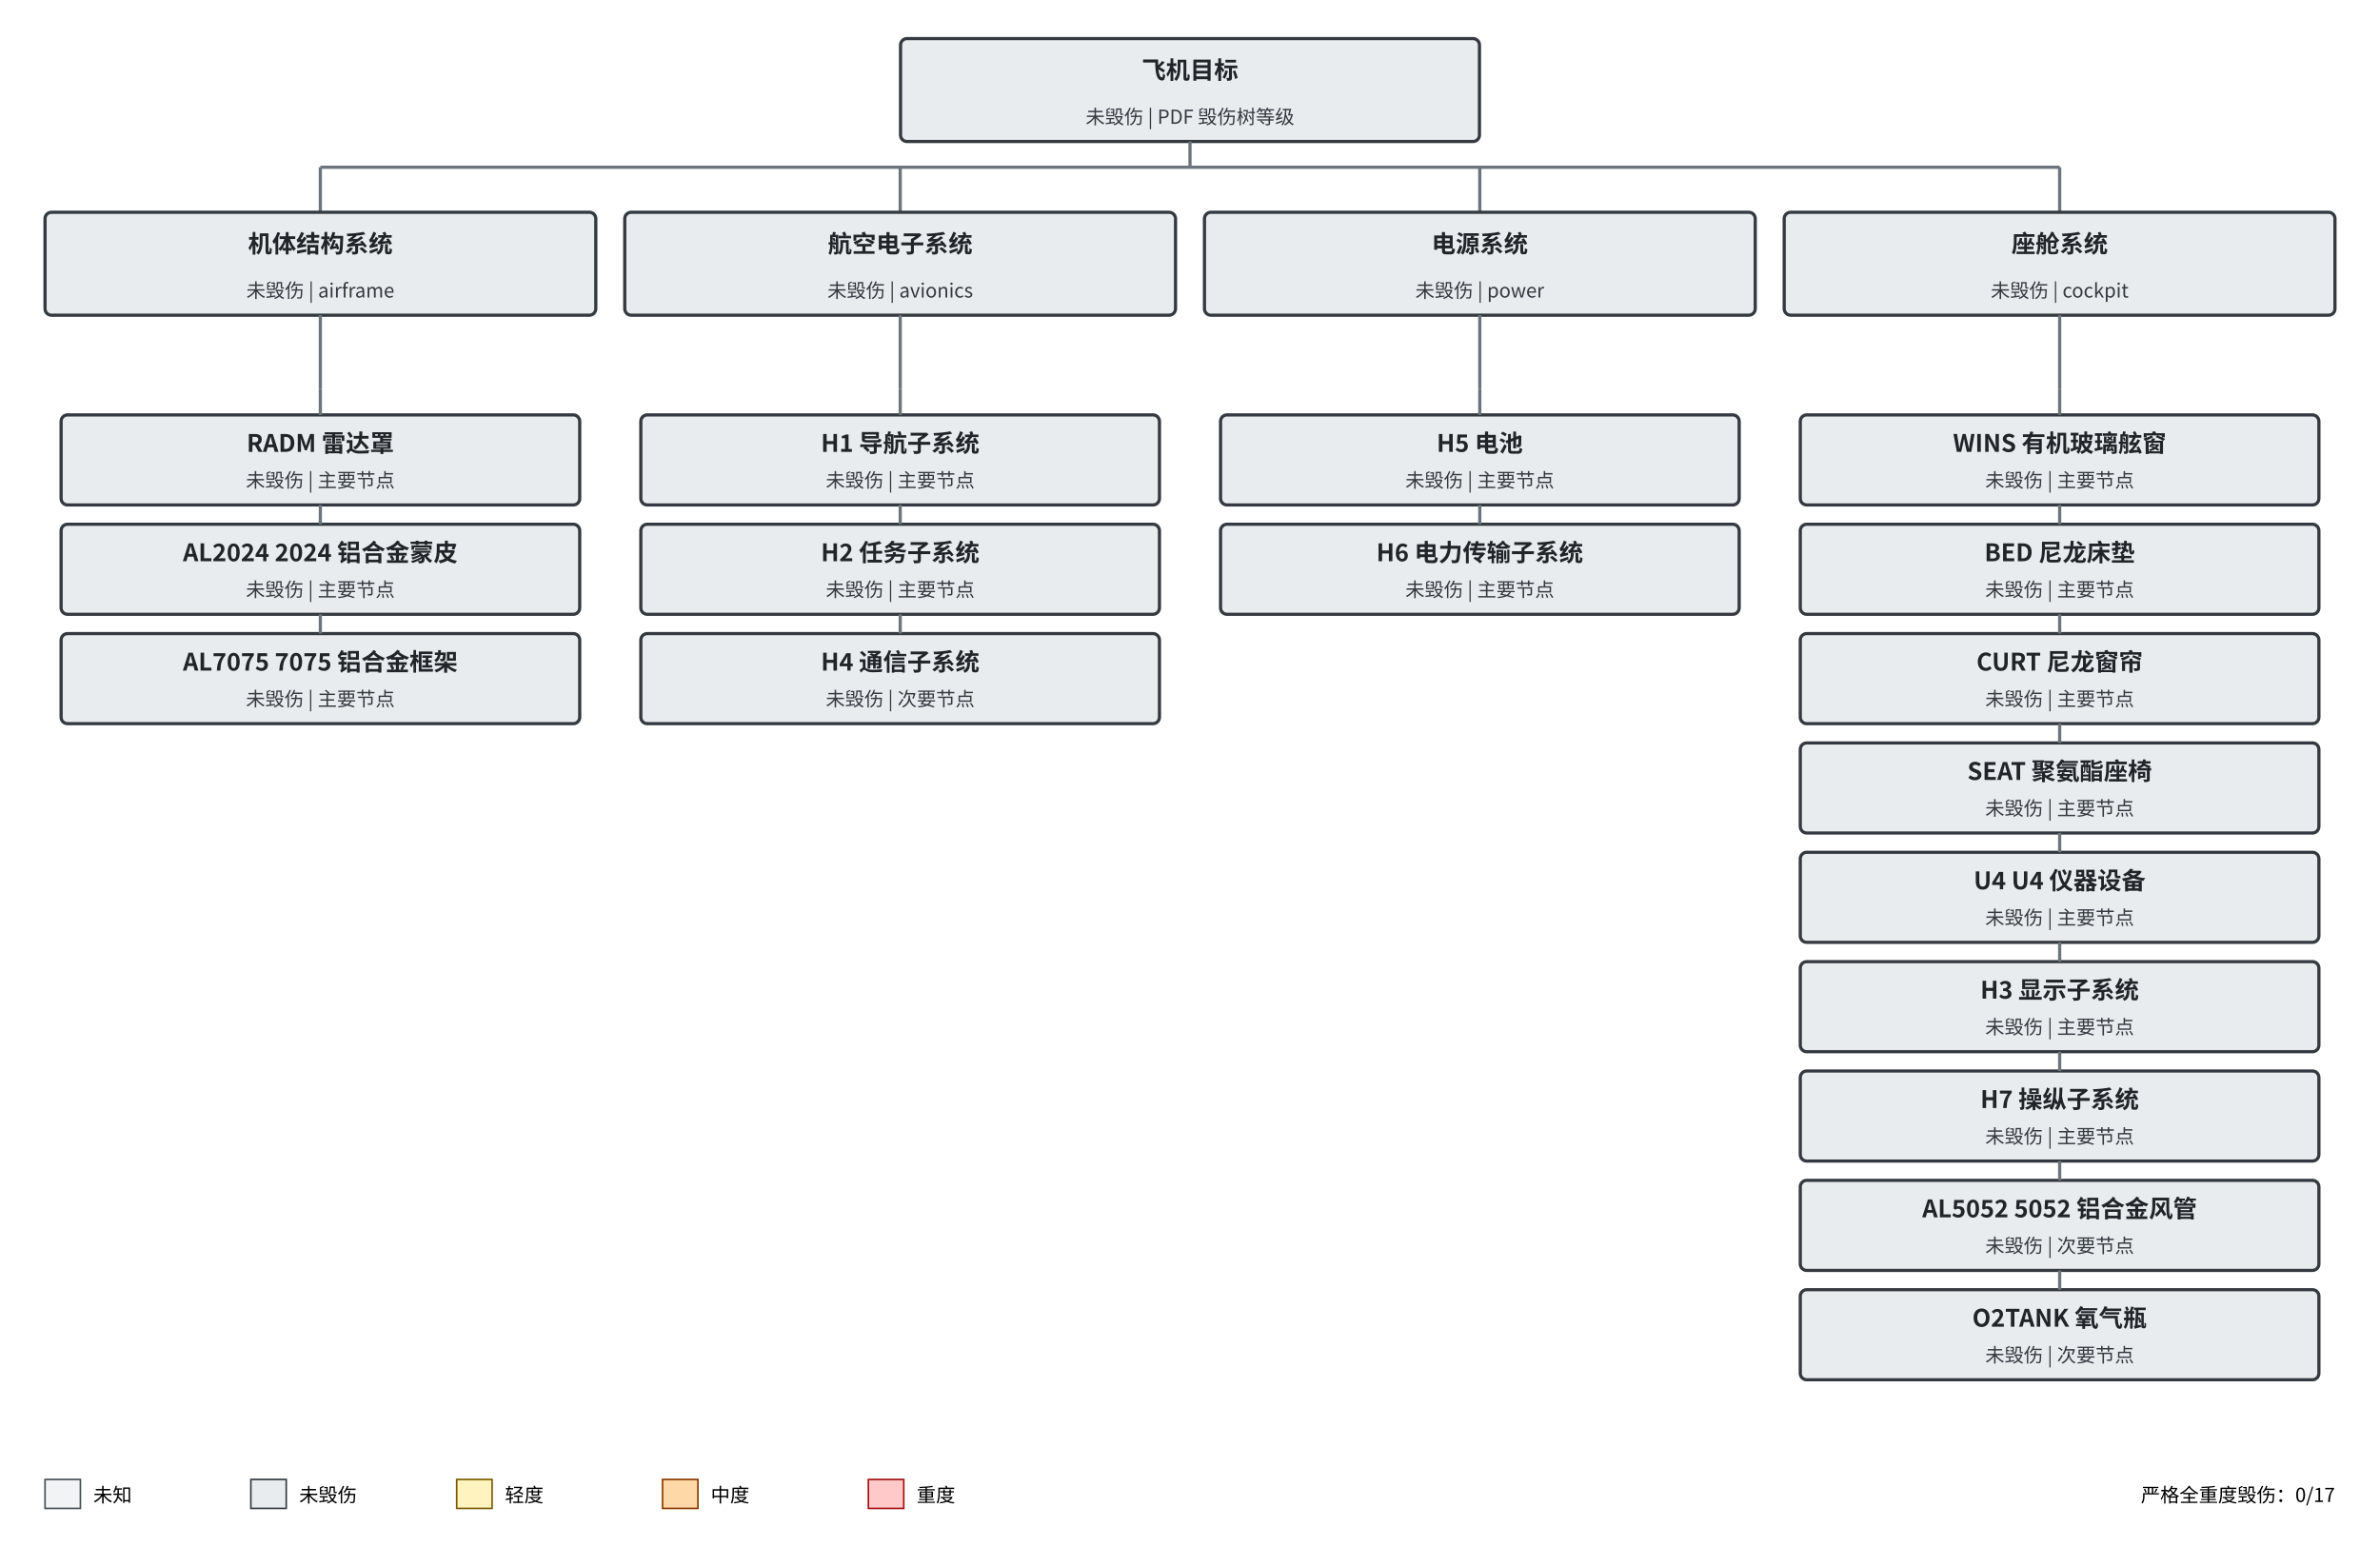
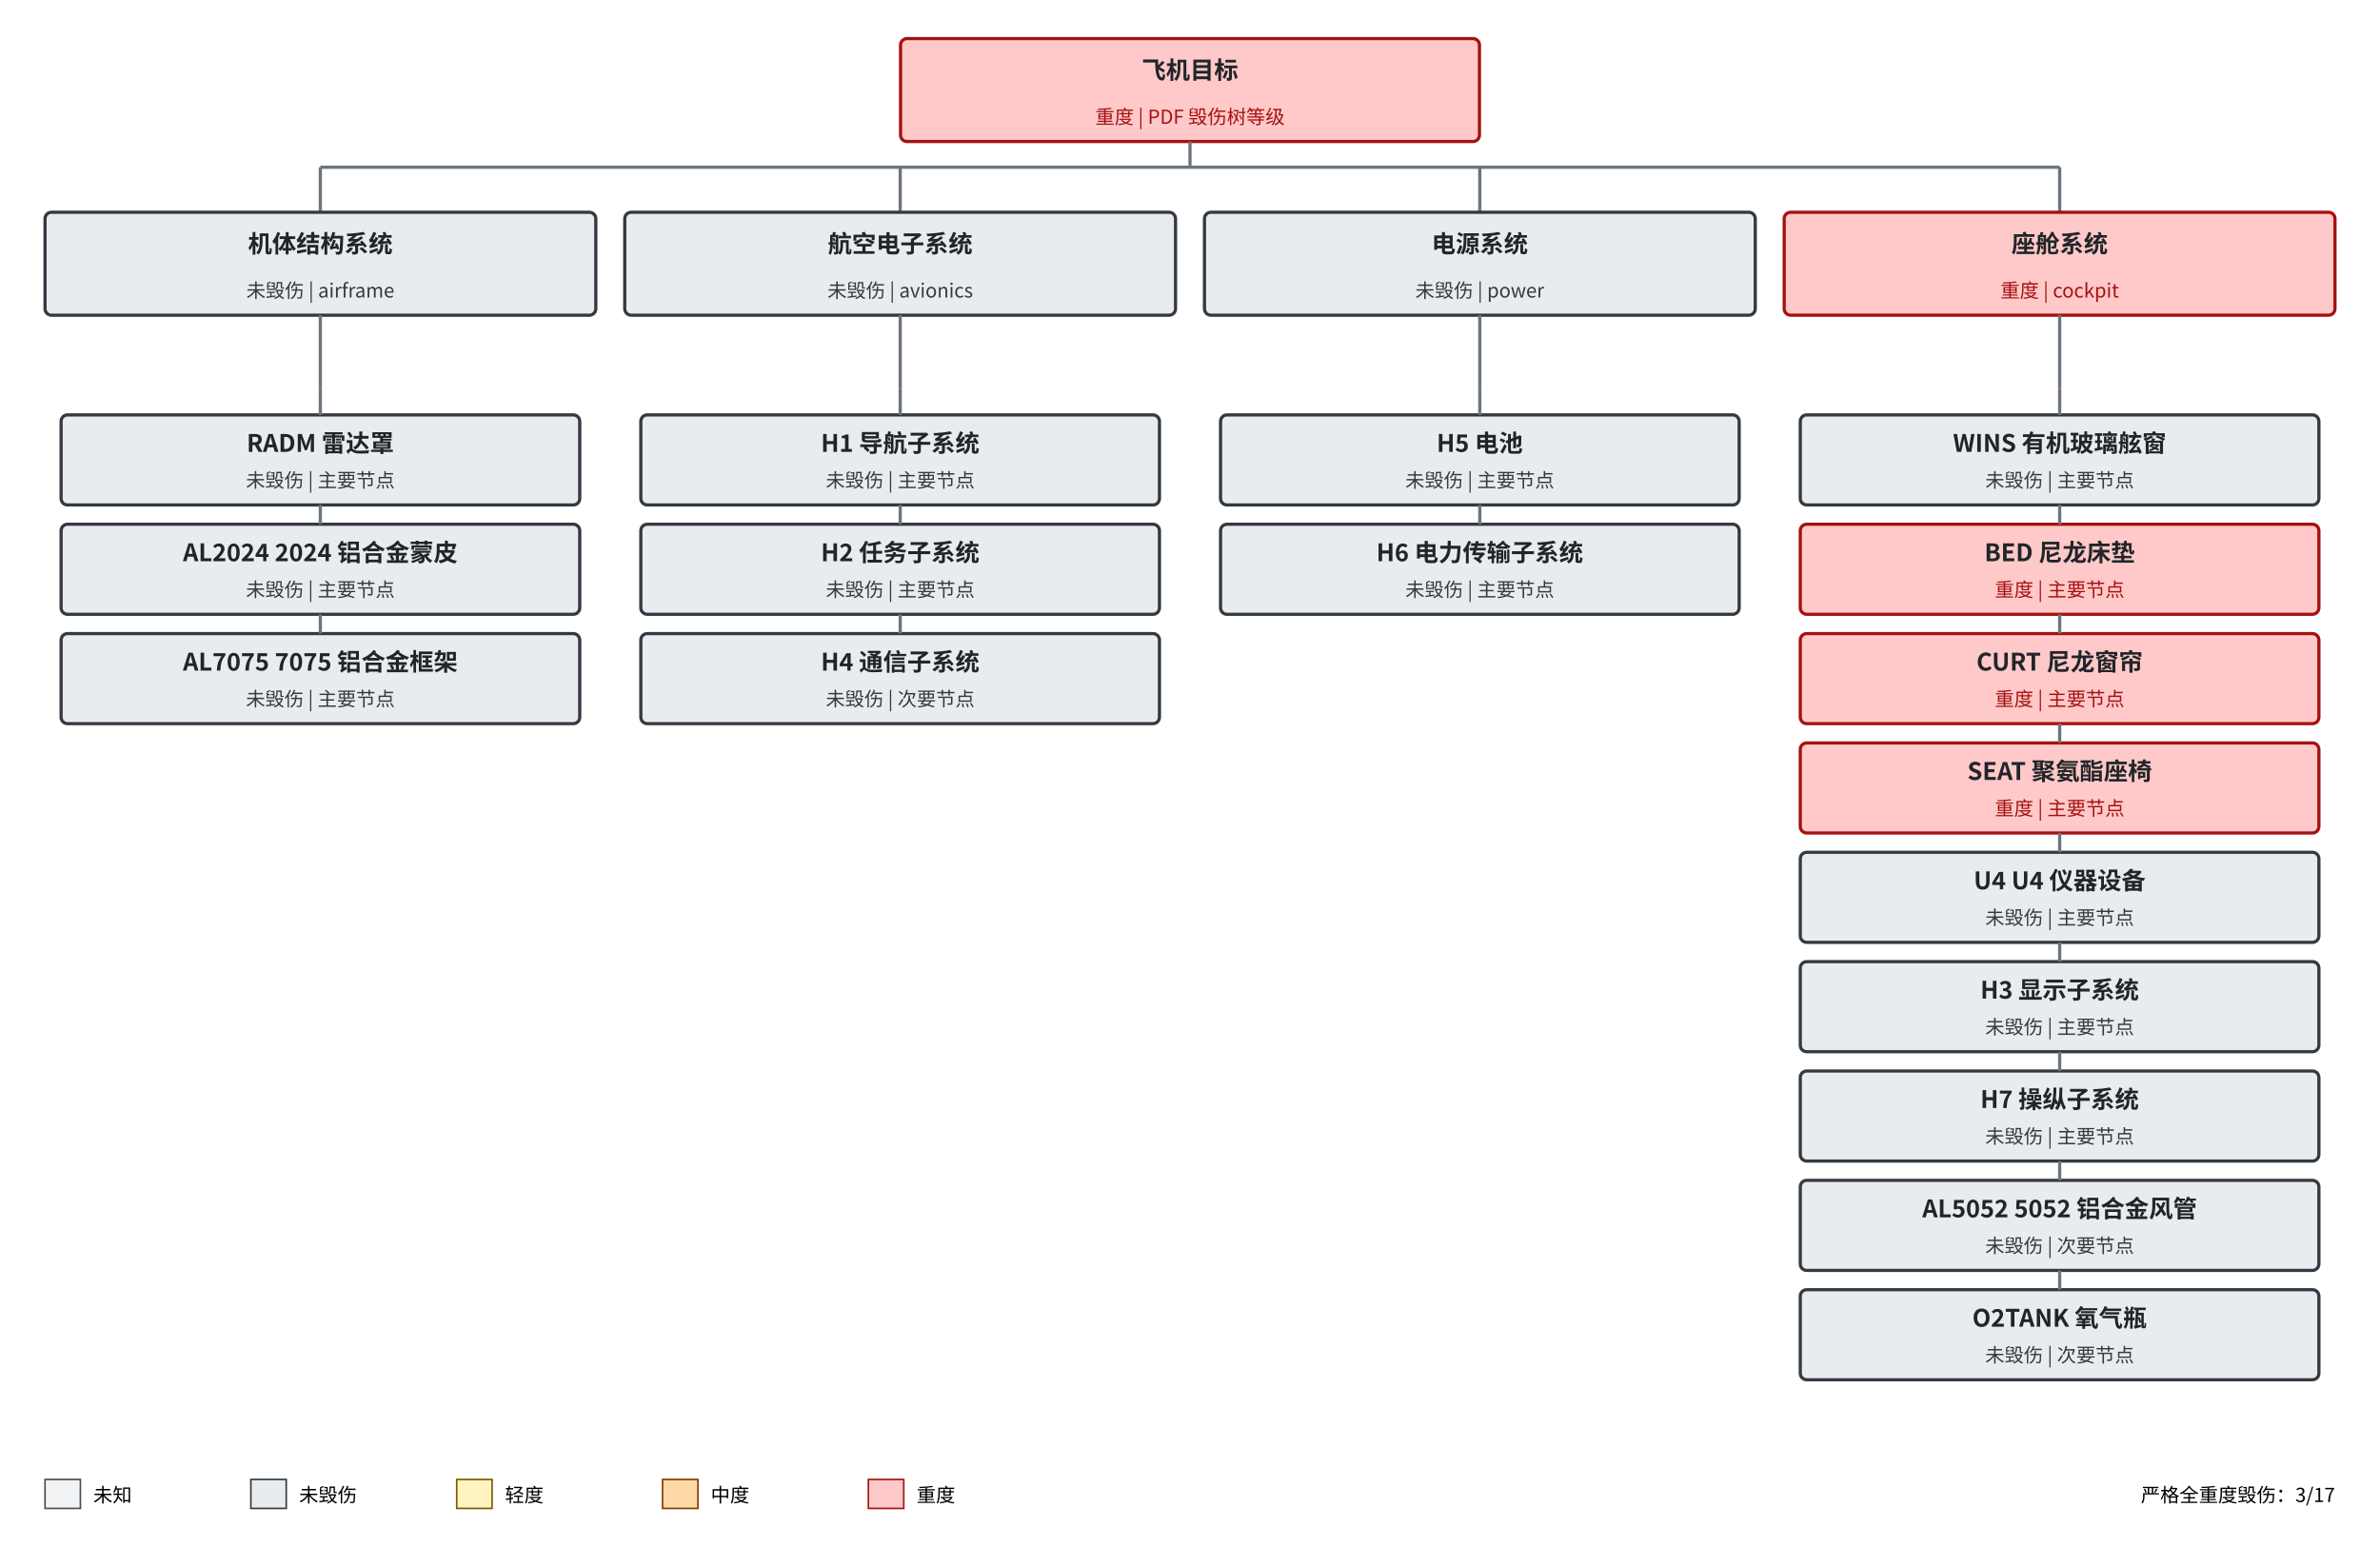
<svg xmlns="http://www.w3.org/2000/svg" width="1480" height="962" viewBox="0 0 1480 962">
  <style>text{font-family:"Microsoft YaHei","Noto Sans CJK SC",Arial,sans-serif;letter-spacing:0}.title{font-size:20px;font-weight:700}.label{font-size:15px;font-weight:600}.small{font-size:12px}.line{stroke:#6c757d;stroke-width:2;fill:none}</style>
  <rect width="100%" height="100%" fill="#ffffff" />
-   <rect x="560.0" y="24.0" width="360.0" height="64.0" rx="4" fill="#e9ecef" stroke="#343a40" stroke-width="2" />
+   <rect x="560.0" y="24.0" width="360.0" height="64.0" rx="4" fill="#ffc9c9" stroke="#a51111" stroke-width="2" />
  <text x="740.0" y="49.0" text-anchor="middle" class="label" fill="#212529">飞机目标</text>
-   <text x="740.0" y="77.0" text-anchor="middle" class="small" fill="#343a40">未毁伤 | PDF 毁伤树等级</text>
+   <text x="740.0" y="77.0" text-anchor="middle" class="small" fill="#a51111">重度 | PDF 毁伤树等级</text>
  <path class="line" d="M 740.0 88.0 V 104.0" />
  <path class="line" d="M 199.2 104.0 H 1280.8" />
  <path class="line" d="M 199.2 104.0 V 132.0" />
  <rect x="28.0" y="132.0" width="342.5" height="64.0" rx="4" fill="#e9ecef" stroke="#343a40" stroke-width="2" />
  <text x="199.2" y="157.0" text-anchor="middle" class="label" fill="#212529">机体结构系统</text>
  <text x="199.2" y="185.0" text-anchor="middle" class="small" fill="#343a40">未毁伤 | airframe</text>
  <path class="line" d="M 199.2 196.0 V 242.0" />
  <rect x="38.0" y="258.0" width="322.5" height="56.0" rx="4" fill="#e9ecef" stroke="#343a40" stroke-width="2" />
  <text x="199.2" y="281.0" text-anchor="middle" class="label" fill="#212529">RADM  雷达罩</text>
  <text x="199.2" y="303.0" text-anchor="middle" class="small" fill="#343a40">未毁伤 | 主要节点</text>
  <path class="line" d="M 199.2 242.0 V 258.0" />
  <rect x="38.0" y="326.0" width="322.5" height="56.0" rx="4" fill="#e9ecef" stroke="#343a40" stroke-width="2" />
  <text x="199.2" y="349.0" text-anchor="middle" class="label" fill="#212529">AL2024  2024 铝合金蒙皮</text>
  <text x="199.2" y="371.0" text-anchor="middle" class="small" fill="#343a40">未毁伤 | 主要节点</text>
  <path class="line" d="M 199.2 314.0 V 326.0" />
  <rect x="38.0" y="394.0" width="322.5" height="56.0" rx="4" fill="#e9ecef" stroke="#343a40" stroke-width="2" />
  <text x="199.2" y="417.0" text-anchor="middle" class="label" fill="#212529">AL7075  7075 铝合金框架</text>
  <text x="199.2" y="439.0" text-anchor="middle" class="small" fill="#343a40">未毁伤 | 主要节点</text>
  <path class="line" d="M 199.2 382.0 V 394.0" />
  <path class="line" d="M 559.8 104.0 V 132.0" />
  <rect x="388.5" y="132.0" width="342.5" height="64.0" rx="4" fill="#e9ecef" stroke="#343a40" stroke-width="2" />
  <text x="559.8" y="157.0" text-anchor="middle" class="label" fill="#212529">航空电子系统</text>
  <text x="559.8" y="185.0" text-anchor="middle" class="small" fill="#343a40">未毁伤 | avionics</text>
  <path class="line" d="M 559.8 196.0 V 242.0" />
  <rect x="398.5" y="258.0" width="322.5" height="56.0" rx="4" fill="#e9ecef" stroke="#343a40" stroke-width="2" />
  <text x="559.8" y="281.0" text-anchor="middle" class="label" fill="#212529">H1  导航子系统</text>
  <text x="559.8" y="303.0" text-anchor="middle" class="small" fill="#343a40">未毁伤 | 主要节点</text>
  <path class="line" d="M 559.8 242.0 V 258.0" />
  <rect x="398.5" y="326.0" width="322.5" height="56.0" rx="4" fill="#e9ecef" stroke="#343a40" stroke-width="2" />
  <text x="559.8" y="349.0" text-anchor="middle" class="label" fill="#212529">H2  任务子系统</text>
  <text x="559.8" y="371.0" text-anchor="middle" class="small" fill="#343a40">未毁伤 | 主要节点</text>
  <path class="line" d="M 559.8 314.0 V 326.0" />
  <rect x="398.5" y="394.0" width="322.5" height="56.0" rx="4" fill="#e9ecef" stroke="#343a40" stroke-width="2" />
  <text x="559.8" y="417.0" text-anchor="middle" class="label" fill="#212529">H4  通信子系统</text>
  <text x="559.8" y="439.0" text-anchor="middle" class="small" fill="#343a40">未毁伤 | 次要节点</text>
  <path class="line" d="M 559.8 382.0 V 394.0" />
  <path class="line" d="M 920.2 104.0 V 132.0" />
  <rect x="749.0" y="132.0" width="342.5" height="64.0" rx="4" fill="#e9ecef" stroke="#343a40" stroke-width="2" />
  <text x="920.2" y="157.0" text-anchor="middle" class="label" fill="#212529">电源系统</text>
  <text x="920.2" y="185.0" text-anchor="middle" class="small" fill="#343a40">未毁伤 | power</text>
  <path class="line" d="M 920.2 196.0 V 242.0" />
  <rect x="759.0" y="258.0" width="322.5" height="56.0" rx="4" fill="#e9ecef" stroke="#343a40" stroke-width="2" />
  <text x="920.2" y="281.0" text-anchor="middle" class="label" fill="#212529">H5  电池</text>
  <text x="920.2" y="303.0" text-anchor="middle" class="small" fill="#343a40">未毁伤 | 主要节点</text>
  <path class="line" d="M 920.2 242.0 V 258.0" />
  <rect x="759.0" y="326.0" width="322.5" height="56.0" rx="4" fill="#e9ecef" stroke="#343a40" stroke-width="2" />
  <text x="920.2" y="349.0" text-anchor="middle" class="label" fill="#212529">H6  电力传输子系统</text>
  <text x="920.2" y="371.0" text-anchor="middle" class="small" fill="#343a40">未毁伤 | 主要节点</text>
  <path class="line" d="M 920.2 314.0 V 326.0" />
  <path class="line" d="M 1280.8 104.0 V 132.0" />
-   <rect x="1109.5" y="132.0" width="342.5" height="64.0" rx="4" fill="#e9ecef" stroke="#343a40" stroke-width="2" />
+   <rect x="1109.5" y="132.0" width="342.5" height="64.0" rx="4" fill="#ffc9c9" stroke="#a51111" stroke-width="2" />
  <text x="1280.8" y="157.0" text-anchor="middle" class="label" fill="#212529">座舱系统</text>
-   <text x="1280.8" y="185.0" text-anchor="middle" class="small" fill="#343a40">未毁伤 | cockpit</text>
+   <text x="1280.8" y="185.0" text-anchor="middle" class="small" fill="#a51111">重度 | cockpit</text>
  <path class="line" d="M 1280.8 196.0 V 242.0" />
  <rect x="1119.5" y="258.0" width="322.5" height="56.0" rx="4" fill="#e9ecef" stroke="#343a40" stroke-width="2" />
  <text x="1280.8" y="281.0" text-anchor="middle" class="label" fill="#212529">WINS  有机玻璃舷窗</text>
  <text x="1280.8" y="303.0" text-anchor="middle" class="small" fill="#343a40">未毁伤 | 主要节点</text>
  <path class="line" d="M 1280.8 242.0 V 258.0" />
-   <rect x="1119.5" y="326.0" width="322.5" height="56.0" rx="4" fill="#e9ecef" stroke="#343a40" stroke-width="2" />
+   <rect x="1119.5" y="326.0" width="322.5" height="56.0" rx="4" fill="#ffc9c9" stroke="#a51111" stroke-width="2" />
  <text x="1280.8" y="349.0" text-anchor="middle" class="label" fill="#212529">BED  尼龙床垫</text>
-   <text x="1280.8" y="371.0" text-anchor="middle" class="small" fill="#343a40">未毁伤 | 主要节点</text>
+   <text x="1280.8" y="371.0" text-anchor="middle" class="small" fill="#a51111">重度 | 主要节点</text>
  <path class="line" d="M 1280.8 314.0 V 326.0" />
-   <rect x="1119.5" y="394.0" width="322.5" height="56.0" rx="4" fill="#e9ecef" stroke="#343a40" stroke-width="2" />
+   <rect x="1119.5" y="394.0" width="322.5" height="56.0" rx="4" fill="#ffc9c9" stroke="#a51111" stroke-width="2" />
  <text x="1280.8" y="417.0" text-anchor="middle" class="label" fill="#212529">CURT  尼龙窗帘</text>
-   <text x="1280.8" y="439.0" text-anchor="middle" class="small" fill="#343a40">未毁伤 | 主要节点</text>
+   <text x="1280.8" y="439.0" text-anchor="middle" class="small" fill="#a51111">重度 | 主要节点</text>
  <path class="line" d="M 1280.8 382.0 V 394.0" />
-   <rect x="1119.5" y="462.0" width="322.5" height="56.0" rx="4" fill="#e9ecef" stroke="#343a40" stroke-width="2" />
+   <rect x="1119.5" y="462.0" width="322.5" height="56.0" rx="4" fill="#ffc9c9" stroke="#a51111" stroke-width="2" />
  <text x="1280.8" y="485.0" text-anchor="middle" class="label" fill="#212529">SEAT  聚氨酯座椅</text>
-   <text x="1280.8" y="507.0" text-anchor="middle" class="small" fill="#343a40">未毁伤 | 主要节点</text>
+   <text x="1280.8" y="507.0" text-anchor="middle" class="small" fill="#a51111">重度 | 主要节点</text>
  <path class="line" d="M 1280.8 450.0 V 462.0" />
  <rect x="1119.5" y="530.0" width="322.5" height="56.0" rx="4" fill="#e9ecef" stroke="#343a40" stroke-width="2" />
  <text x="1280.8" y="553.0" text-anchor="middle" class="label" fill="#212529">U4  U4 仪器设备</text>
  <text x="1280.8" y="575.0" text-anchor="middle" class="small" fill="#343a40">未毁伤 | 主要节点</text>
  <path class="line" d="M 1280.8 518.0 V 530.0" />
  <rect x="1119.5" y="598.0" width="322.5" height="56.0" rx="4" fill="#e9ecef" stroke="#343a40" stroke-width="2" />
  <text x="1280.8" y="621.0" text-anchor="middle" class="label" fill="#212529">H3  显示子系统</text>
  <text x="1280.8" y="643.0" text-anchor="middle" class="small" fill="#343a40">未毁伤 | 主要节点</text>
  <path class="line" d="M 1280.8 586.0 V 598.0" />
  <rect x="1119.5" y="666.0" width="322.5" height="56.0" rx="4" fill="#e9ecef" stroke="#343a40" stroke-width="2" />
  <text x="1280.8" y="689.0" text-anchor="middle" class="label" fill="#212529">H7  操纵子系统</text>
  <text x="1280.8" y="711.0" text-anchor="middle" class="small" fill="#343a40">未毁伤 | 主要节点</text>
  <path class="line" d="M 1280.8 654.0 V 666.0" />
  <rect x="1119.5" y="734.0" width="322.5" height="56.0" rx="4" fill="#e9ecef" stroke="#343a40" stroke-width="2" />
  <text x="1280.8" y="757.0" text-anchor="middle" class="label" fill="#212529">AL5052  5052 铝合金风管</text>
  <text x="1280.8" y="779.0" text-anchor="middle" class="small" fill="#343a40">未毁伤 | 次要节点</text>
  <path class="line" d="M 1280.8 722.0 V 734.0" />
  <rect x="1119.5" y="802.0" width="322.5" height="56.0" rx="4" fill="#e9ecef" stroke="#343a40" stroke-width="2" />
  <text x="1280.8" y="825.0" text-anchor="middle" class="label" fill="#212529">O2TANK  氧气瓶</text>
  <text x="1280.8" y="847.0" text-anchor="middle" class="small" fill="#343a40">未毁伤 | 次要节点</text>
  <path class="line" d="M 1280.8 790.0 V 802.0" />
  <rect x="28" y="920" width="22" height="18" fill="#f1f3f5" stroke="#495057" />
  <text x="58" y="934" class="small">未知</text>
  <rect x="156" y="920" width="22" height="18" fill="#e9ecef" stroke="#343a40" />
  <text x="186" y="934" class="small">未毁伤</text>
  <rect x="284" y="920" width="22" height="18" fill="#fff3bf" stroke="#7a5b00" />
  <text x="314" y="934" class="small">轻度</text>
  <rect x="412" y="920" width="22" height="18" fill="#ffd8a8" stroke="#8a3b00" />
  <text x="442" y="934" class="small">中度</text>
  <rect x="540" y="920" width="22" height="18" fill="#ffc9c9" stroke="#a51111" />
  <text x="570" y="934" class="small">重度</text>
-   <text x="1452" y="934" text-anchor="end" class="small">严格全重度毁伤：0/17</text>
+   <text x="1452" y="934" text-anchor="end" class="small">严格全重度毁伤：3/17</text>
</svg>
